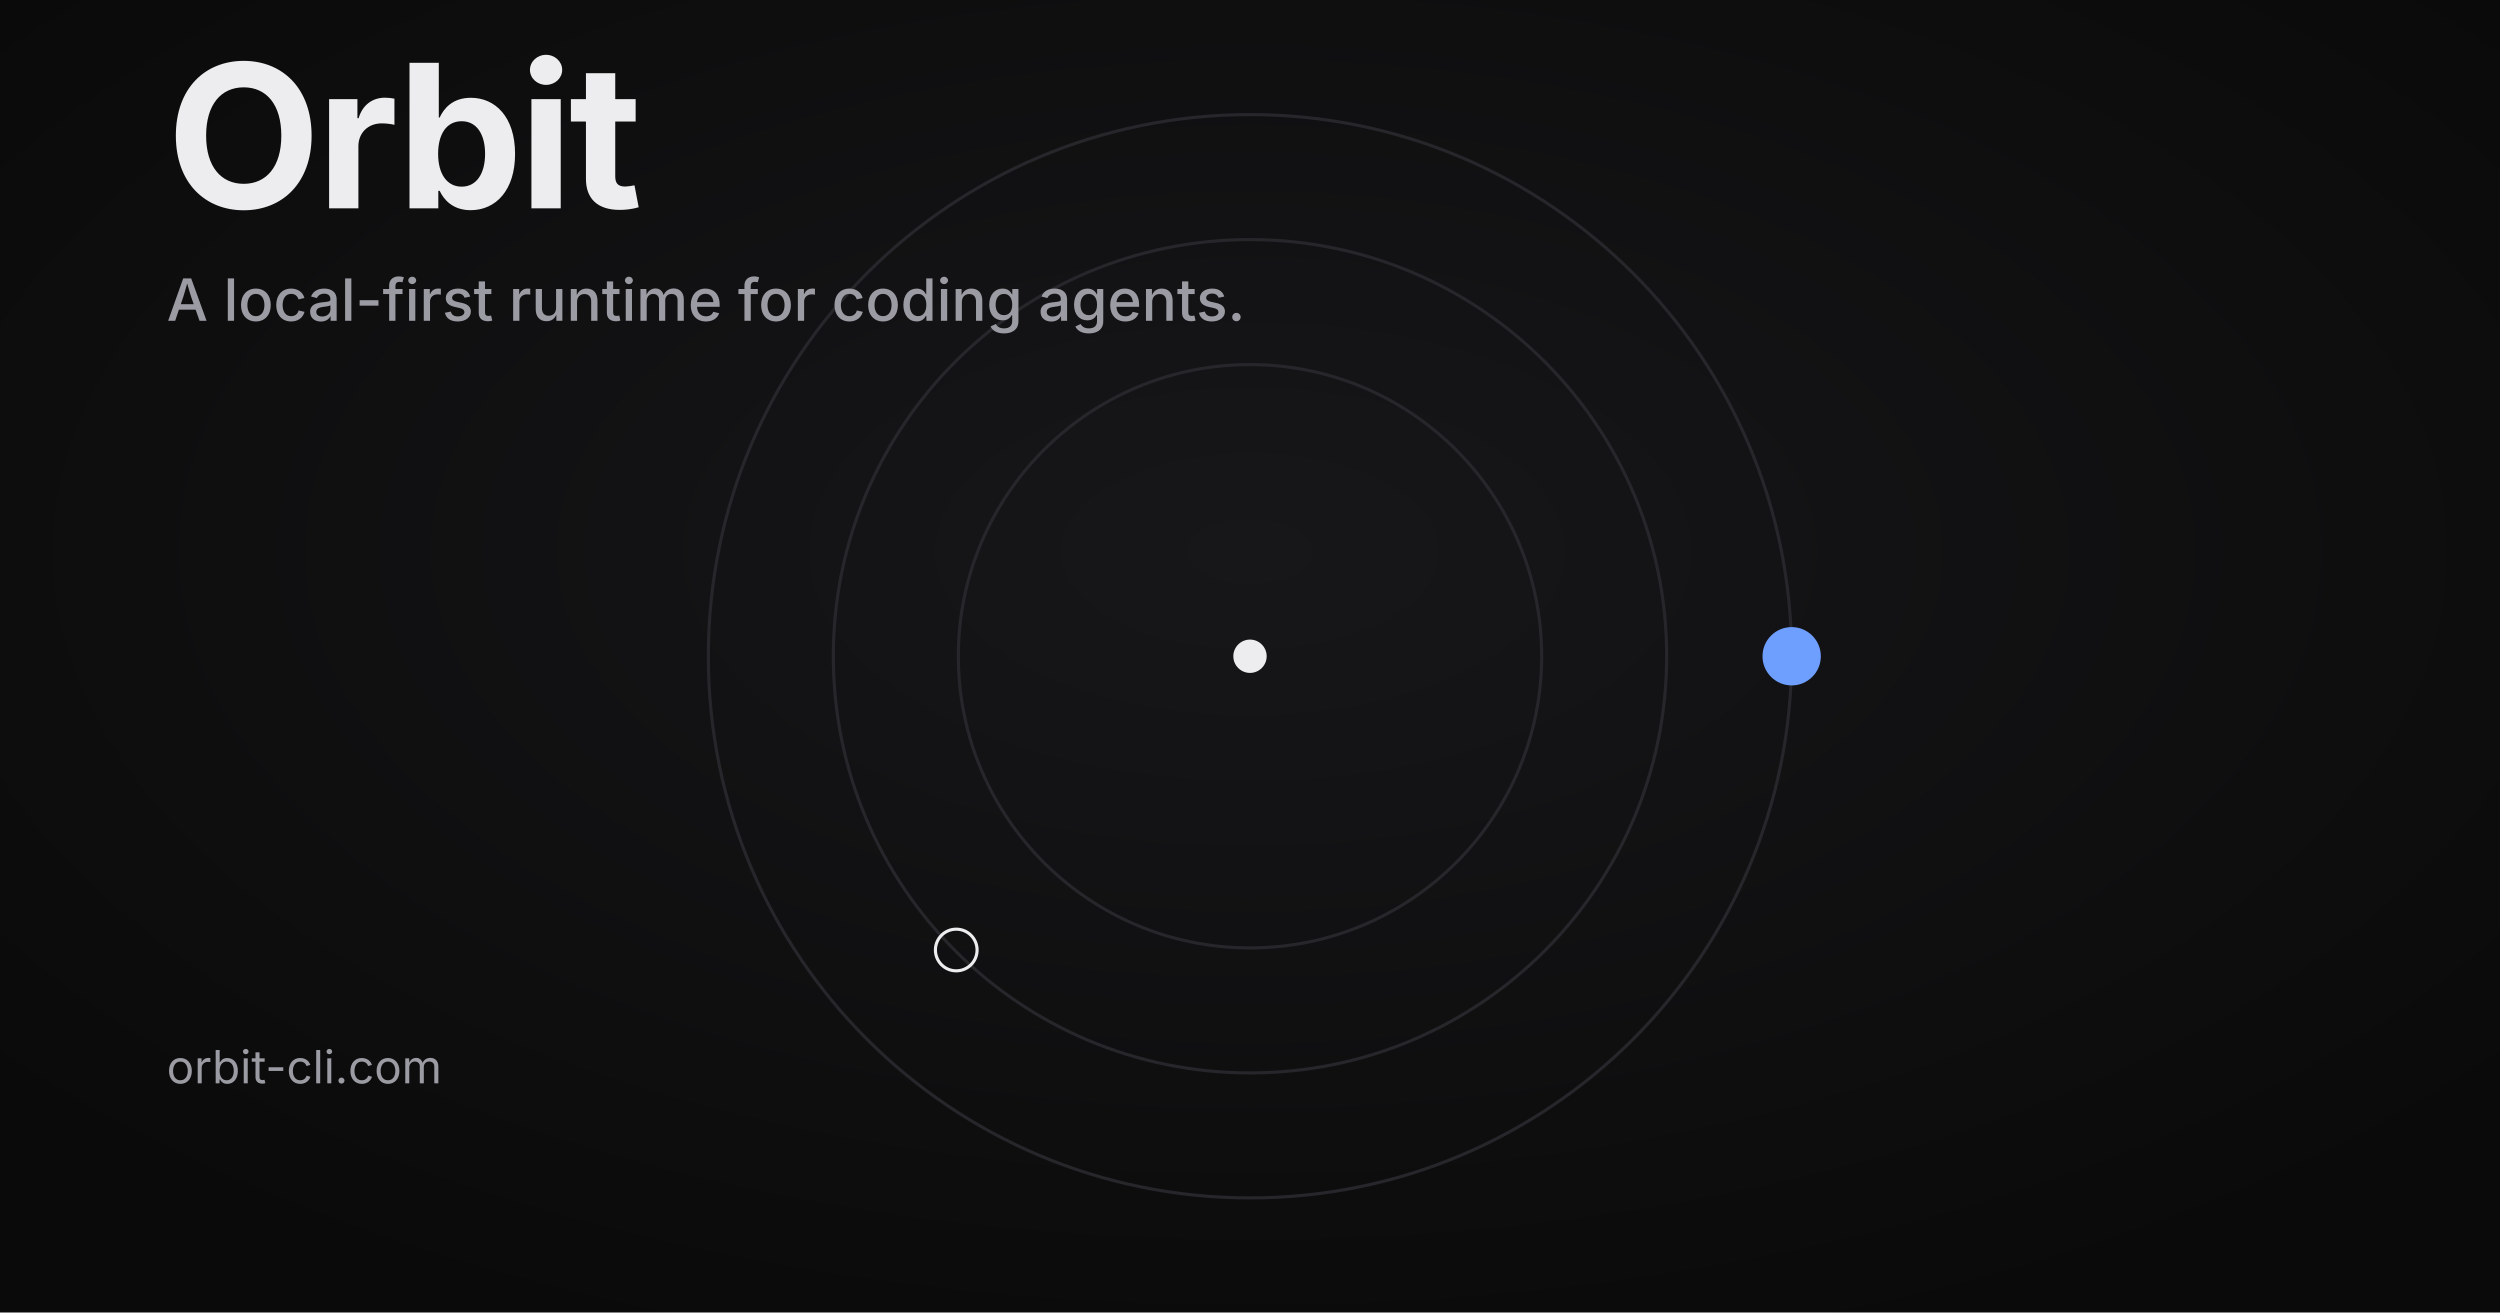
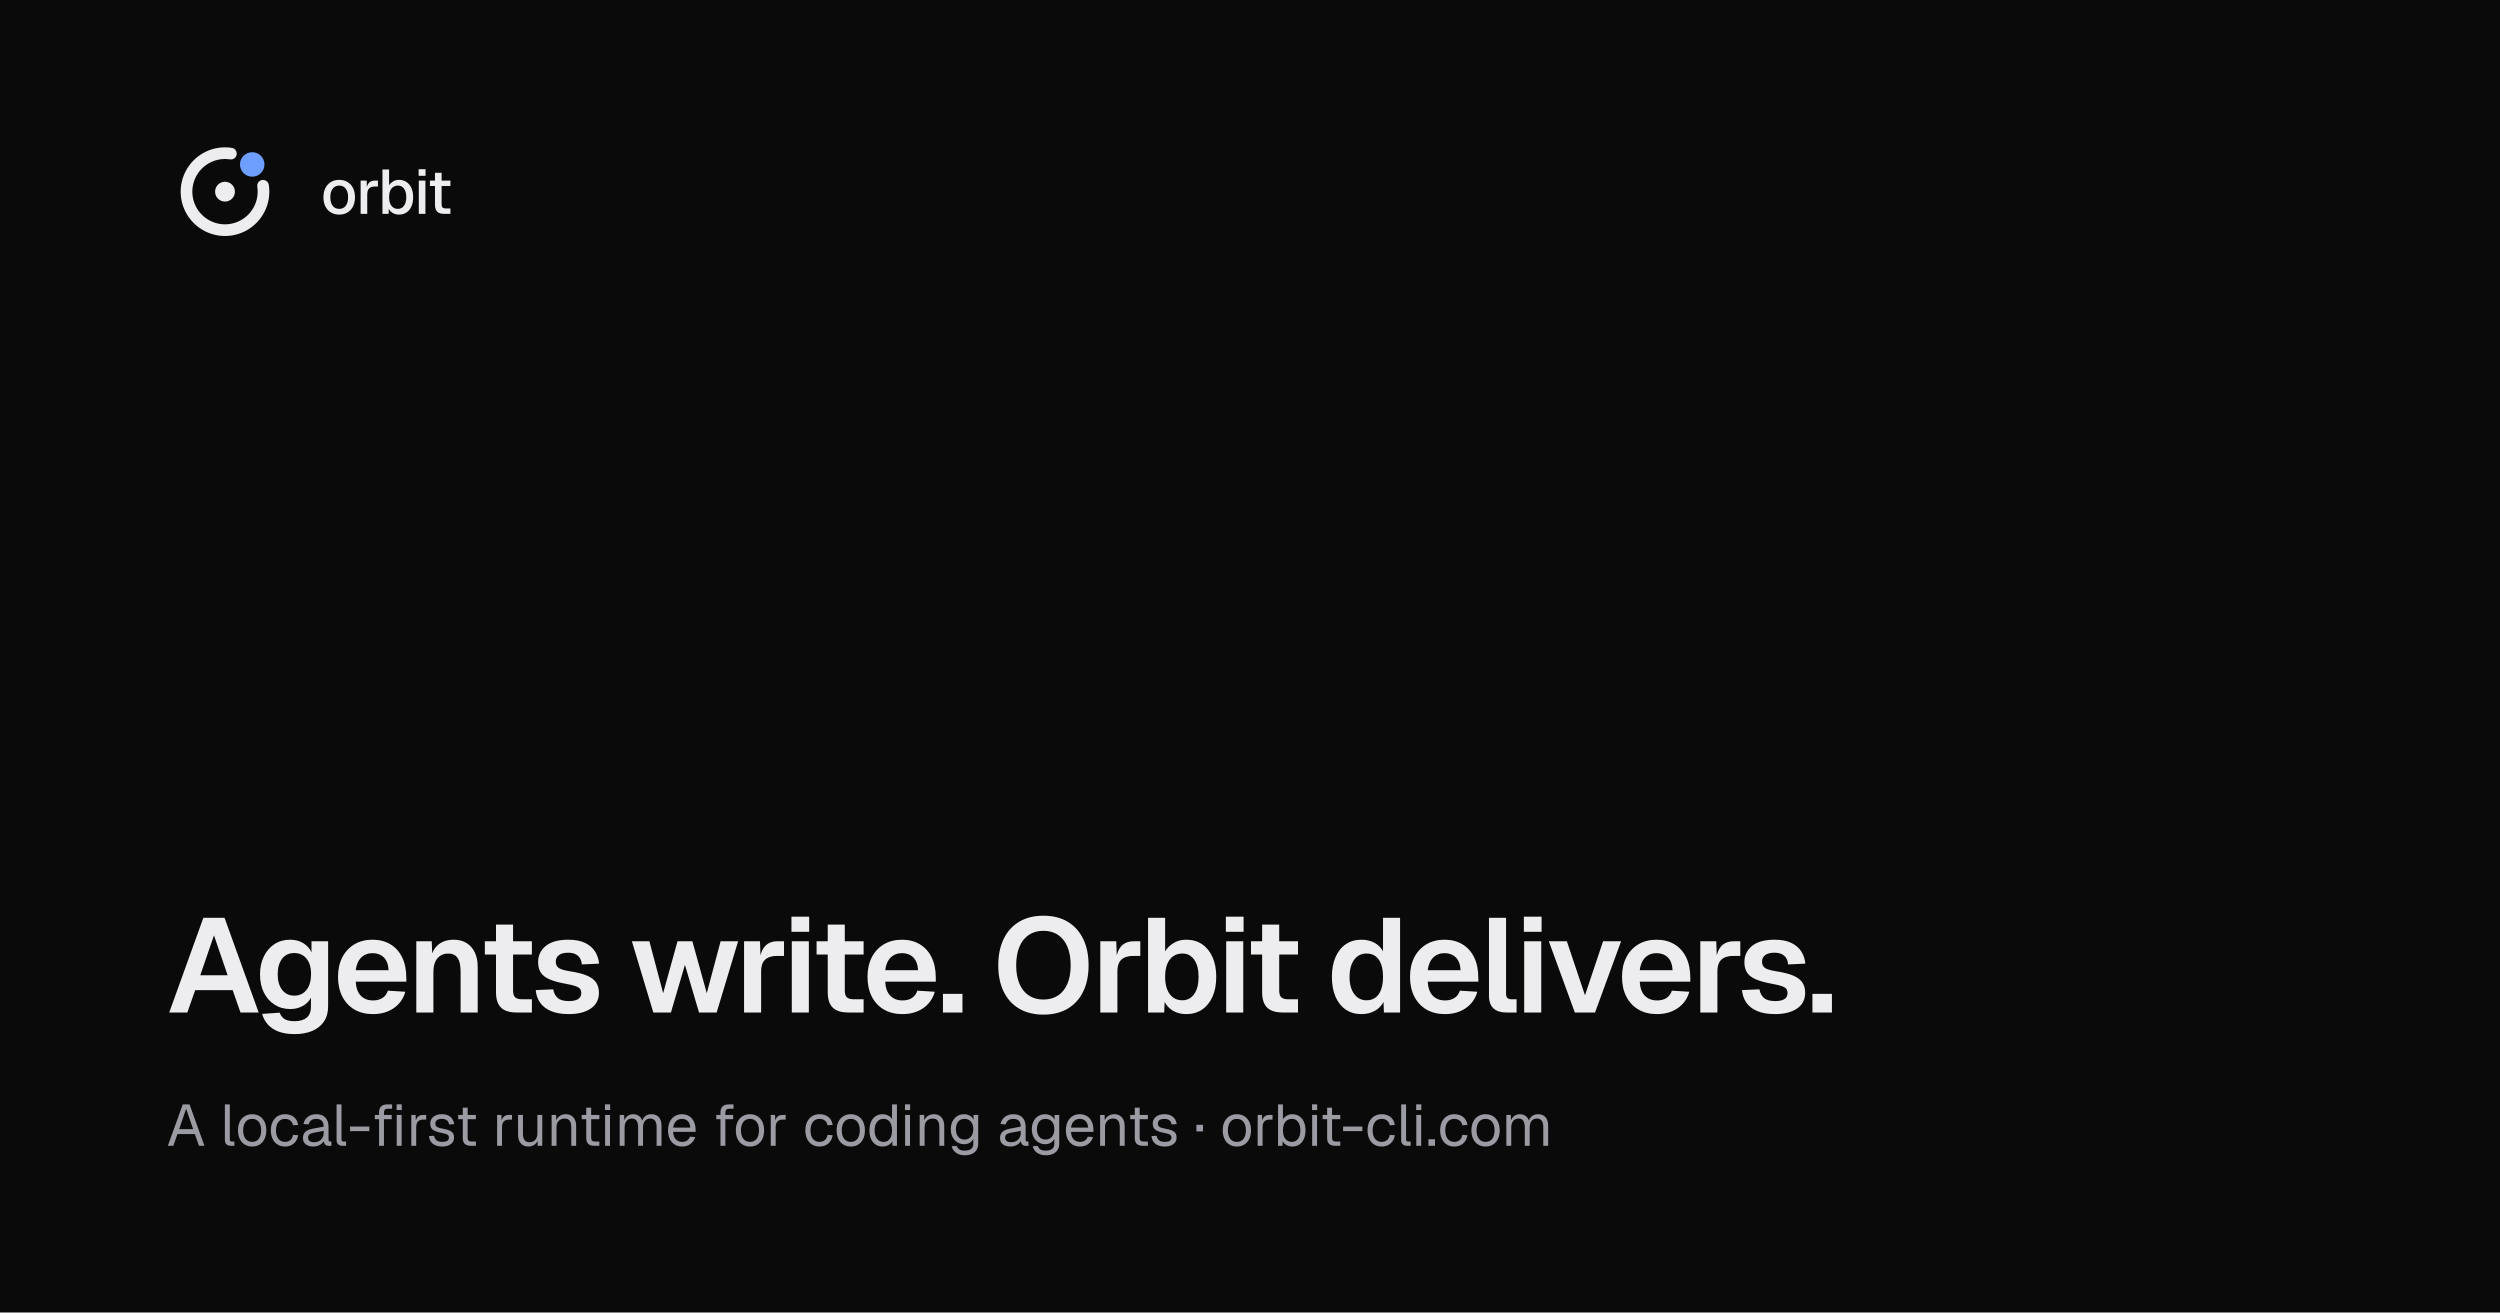
- <svg xmlns="http://www.w3.org/2000/svg" viewBox="0 0 1200 630" role="img" aria-label="Orbit">
-   <defs>
-     <radialGradient id="bg" cx="50%" cy="42%" r="65%">
-       <stop offset="0%" stop-color="#17171A" />
-       <stop offset="100%" stop-color="#0A0A0A" />
-     </radialGradient>
-   </defs>
-   <rect width="1200" height="630" fill="url(#bg)" />
-   <g transform="translate(600 315)" fill="none" stroke="#26262B" stroke-width="1.5">
-     <circle r="260" />
-     <circle r="200" />
-     <circle r="140" />
+ <svg xmlns="http://www.w3.org/2000/svg" width="1200" height="630" viewBox="0 0 1200 630" role="img" aria-label="Orbit: Agents write. Orbit delivers.">
+   <rect width="1200" height="630" fill="#0A0A0A" />
+   <g transform="translate(80 64) scale(0.56)">
+     <path d="M 82.61 44.95 A 33 33 0 1 1 55.05 17.39" fill="none" stroke="#EDEDF0" stroke-width="10" stroke-linecap="round" />
+     <circle cx="50" cy="50" r="8.5" fill="#EDEDF0" />
+     <circle cx="73.33" cy="26.67" r="10.5" fill="#6E9FFF" />
  </g>
-   <g transform="translate(600 315)">
-     <circle r="8" fill="#EDEDEF" />
-     <circle cx="260" cy="0" r="14" fill="#6E9FFF" />
-     <circle cx="-141" cy="141" r="10" fill="none" stroke="#EDEDEF" stroke-width="1.5" />
-   </g>
-   <g transform="translate(80 100)" fill="#EDEDEF" font-family="Inter, system-ui, sans-serif">
-     <text font-size="96" font-weight="700" letter-spacing="-2">Orbit</text>
-     <text y="54" font-size="28" font-weight="500" fill="#9B9BA3">A local-first runtime for coding agents.</text>
-   </g>
-   <g transform="translate(80 520)" fill="#9B9BA3" font-family="Inter, system-ui, sans-serif" font-size="22">
-     <text>orbit-cli.com</text>
-   </g>
+   <path fill="#EDEDF0" d="M162.83 103.01Q160.55 103.01 158.84 101.98Q157.13 100.96 156.19 99.08Q155.25 97.2 155.25 94.67Q155.25 92.12 156.19 90.25Q157.13 88.39 158.84 87.36Q160.55 86.33 162.83 86.33Q165.11 86.33 166.81 87.36Q168.51 88.39 169.45 90.25Q170.39 92.12 170.39 94.67Q170.39 97.2 169.45 99.08Q168.51 100.96 166.81 101.98Q165.11 103.01 162.83 103.01ZM162.83 100.26Q164.85 100.26 165.97 98.77Q167.09 97.29 167.09 94.67Q167.09 92.05 165.97 90.57Q164.85 89.08 162.83 89.08Q160.81 89.08 159.68 90.57Q158.55 92.05 158.55 94.67Q158.55 97.29 159.68 98.77Q160.81 100.26 162.83 100.26ZM173.1 102.65V86.69H176L176.13 90.93L175.86 90.84Q176.19 88.67 177.19 87.68Q178.19 86.69 179.89 86.69H181.42V89.53H179.91Q178.69 89.53 177.89 89.93Q177.09 90.33 176.68 91.14Q176.28 91.95 176.28 93.24V102.65ZM191.52 103.01Q189.86 103.01 188.59 102.28Q187.31 101.55 186.62 100.26L186.53 102.65H183.58V81.35H186.76V88.93Q187.37 87.9 188.62 87.11Q189.87 86.33 191.52 86.33Q193.6 86.33 195.12 87.36Q196.64 88.38 197.48 90.25Q198.31 92.12 198.31 94.67Q198.31 97.22 197.48 99.09Q196.64 100.96 195.12 101.98Q193.6 103.01 191.52 103.01ZM191 100.26Q192.84 100.26 193.92 98.76Q195.01 97.27 195.01 94.67Q195.01 92.05 193.93 90.57Q192.85 89.08 191.05 89.08Q189.7 89.08 188.74 89.75Q187.77 90.41 187.26 91.66Q186.76 92.91 186.76 94.67Q186.76 96.38 187.26 97.64Q187.77 98.9 188.72 99.58Q189.68 100.26 191 100.26ZM201.02 102.65V86.69H204.2V102.65ZM200.95 84.37V81.21H204.26V84.37ZM213.22 102.65Q210.95 102.65 209.87 101.6Q208.79 100.56 208.79 98.32V82.95H211.97V98.1Q211.97 99.21 212.45 99.63Q212.94 100.05 213.93 100.05H216.2V102.65ZM206.37 89.29V86.69H216.2V89.29Z" />
+   <path fill="#EDEDF0" d="M81.23 486 97.61 440.56H107.78L124.16 486H115.43L111.68 475.25H93.68L89.93 486ZM96.13 468.13H109.26L102.71 448.97ZM141.36 496.37Q136.87 496.37 133.68 495.15Q130.5 493.94 128.54 491.73Q126.58 489.53 125.82 486.67L134.27 486.08Q134.89 487.98 136.48 489.08Q138.07 490.17 141.36 490.17Q145.18 490.17 147.22 488.47Q149.26 486.77 149.26 483.16V478.86Q148.04 481.34 145.36 482.84Q142.67 484.34 139.34 484.34Q135.1 484.34 131.81 482.25Q128.51 480.16 126.66 476.43Q124.81 472.69 124.81 467.73Q124.81 462.82 126.64 459.08Q128.47 455.33 131.73 453.19Q134.99 451.06 139.19 451.06Q142.9 451.06 145.58 452.72Q148.26 454.38 149.52 457.15V451.82H157.5V482.98Q157.5 487.36 155.49 490.35Q153.48 493.33 149.86 494.85Q146.24 496.37 141.36 496.37ZM141.26 477.91Q144.92 477.91 147.1 475.19Q149.27 472.47 149.31 467.68Q149.35 464.5 148.37 462.21Q147.39 459.93 145.57 458.69Q143.74 457.46 141.26 457.46Q137.47 457.46 135.38 460.23Q133.29 463 133.29 467.68Q133.29 472.39 135.44 475.15Q137.6 477.91 141.26 477.91ZM178.98 486.77Q173.88 486.77 170.12 484.57Q166.36 482.36 164.31 478.34Q162.25 474.31 162.25 468.91Q162.25 463.51 164.31 459.52Q166.36 455.52 170.08 453.29Q173.8 451.06 178.83 451.06Q183.71 451.06 187.37 453.24Q191.03 455.42 193.03 459.52Q195.03 463.61 195.03 469.36V471.19H170.75Q171 475.71 173.2 477.96Q175.41 480.21 179.08 480.21Q181.82 480.21 183.64 478.99Q185.45 477.77 186.18 475.52L194.55 476.04Q193.18 481 189.04 483.88Q184.9 486.77 178.98 486.77ZM170.75 465.69H186.53Q186.28 461.53 184.19 459.52Q182.09 457.51 178.83 457.51Q175.54 457.51 173.4 459.61Q171.25 461.72 170.75 465.69ZM199.83 486V451.82H207.24L207.56 461.41L206.57 461.01Q207.1 457.44 208.69 455.26Q210.28 453.08 212.6 452.07Q214.92 451.06 217.68 451.06Q221.45 451.06 224.03 452.71Q226.61 454.36 227.95 457.27Q229.29 460.18 229.29 464.02V486H221.09V466.66Q221.09 463.78 220.54 461.79Q219.98 459.8 218.68 458.76Q217.37 457.71 215.17 457.71Q211.88 457.71 209.95 460.01Q208.03 462.31 208.03 466.66V486ZM247.97 486Q242.88 486 240.48 483.64Q238.08 481.29 238.08 476.22V443.81H246.27V475.43Q246.27 477.83 247.31 478.74Q248.35 479.65 250.48 479.65H255.3V486ZM232.73 458.17V451.82H255.3V458.17ZM273.05 486.77Q267.81 486.77 264.39 485.28Q260.97 483.8 259.19 481.19Q257.42 478.59 257.16 475.24L265.54 474.88Q266 477.54 267.71 479.03Q269.41 480.52 273.08 480.52Q275.94 480.52 277.47 479.58Q279 478.64 279 476.66Q279 475.49 278.46 474.72Q277.91 473.96 276.34 473.37Q274.76 472.79 271.72 472.25Q266.55 471.33 263.62 470.01Q260.68 468.69 259.49 466.71Q258.3 464.73 258.3 461.83Q258.3 457.03 261.98 454.04Q265.66 451.06 272.78 451.06Q277.72 451.06 280.88 452.61Q284.03 454.17 285.66 456.78Q287.28 459.39 287.55 462.55L279.26 462.93Q279.18 461.33 278.46 460.05Q277.75 458.77 276.34 458.04Q274.93 457.3 272.65 457.3Q269.75 457.3 268.26 458.47Q266.78 459.63 266.78 461.53Q266.78 462.91 267.37 463.8Q267.97 464.69 269.45 465.24Q270.92 465.8 273.46 466.21Q278.73 466.99 281.8 468.32Q284.88 469.65 286.18 471.67Q287.48 473.69 287.48 476.55Q287.48 481.46 283.55 484.11Q279.63 486.77 273.05 486.77ZM313.6 486 303.31 451.82H311.71L318.31 476.73L325.2 451.82H332.34L339.25 476.73L345.89 451.82H354.29L344 486H335.53L328.77 463.1L322.04 486ZM357.15 486V451.82H364.8L365.11 461.32L364.44 461.16Q365.21 456.24 367.34 454.03Q369.47 451.82 373.16 451.82H376.33V458.84H373.15Q370.51 458.84 368.79 459.61Q367.07 460.39 366.2 462.02Q365.34 463.65 365.34 466.31V486ZM380.06 486V451.82H388.25V486ZM379.9 447.25V440.01H388.4V447.25ZM407.21 486Q402.11 486 399.71 483.64Q397.31 481.29 397.31 476.22V443.81H405.5V475.43Q405.5 477.83 406.54 478.74Q407.58 479.65 409.72 479.65H414.53V486ZM391.96 458.17V451.82H414.53V458.17ZM433.13 486.77Q428.02 486.77 424.26 484.57Q420.51 482.36 418.45 478.34Q416.4 474.31 416.4 468.91Q416.4 463.51 418.45 459.52Q420.51 455.52 424.22 453.29Q427.94 451.06 432.97 451.06Q437.85 451.06 441.51 453.24Q445.17 455.42 447.17 459.52Q449.18 463.61 449.18 469.36V471.19H424.9Q425.14 475.71 427.35 477.96Q429.56 480.21 433.23 480.21Q435.97 480.21 437.78 478.99Q439.59 477.77 440.32 475.52L448.69 476.04Q447.32 481 443.18 483.88Q439.04 486.77 433.13 486.77ZM424.9 465.69H440.68Q440.42 461.53 438.33 459.52Q436.24 457.51 432.97 457.51Q429.68 457.51 427.54 459.61Q425.4 461.72 424.9 465.69ZM452.62 486V477.05H461.98V486ZM500.83 487.02Q494.08 487.02 489.22 484.16Q484.36 481.3 481.77 475.99Q479.17 470.68 479.17 463.34Q479.17 456.01 481.77 450.67Q484.36 445.32 489.22 442.43Q494.07 439.54 500.83 439.54Q507.64 439.54 512.48 442.43Q517.32 445.32 519.92 450.67Q522.52 456.01 522.52 463.34Q522.52 470.68 519.92 475.99Q517.32 481.3 512.48 484.16Q507.64 487.02 500.83 487.02ZM500.82 479.78Q504.95 479.78 507.87 477.83Q510.8 475.88 512.36 472.21Q513.92 468.54 513.92 463.34Q513.92 458.15 512.36 454.44Q510.8 450.74 507.87 448.76Q504.94 446.78 500.81 446.78Q496.74 446.78 493.82 448.76Q490.89 450.74 489.33 454.44Q487.77 458.15 487.77 463.34Q487.77 468.54 489.33 472.21Q490.89 475.88 493.82 477.83Q496.75 479.78 500.82 479.78ZM528.15 486V451.82H535.81L536.12 461.32L535.45 461.16Q536.22 456.24 538.35 454.03Q540.48 451.82 544.17 451.82H547.34V458.84H544.15Q541.52 458.84 539.8 459.61Q538.07 460.39 537.21 462.02Q536.35 463.65 536.35 466.31V486ZM569.41 486.77Q565.84 486.77 563.16 485.23Q560.49 483.68 559.01 480.93L558.82 486H551.07V440.56H559.26V456.66Q560.61 454.35 563.25 452.7Q565.89 451.06 569.41 451.06Q573.81 451.06 577.04 453.26Q580.26 455.46 582.03 459.47Q583.8 463.47 583.8 468.91Q583.8 474.35 582.03 478.36Q580.26 482.36 577.04 484.57Q573.81 486.77 569.41 486.77ZM567.53 480.14Q571.07 480.14 573.2 477.16Q575.32 474.17 575.32 468.91Q575.32 463.61 573.22 460.65Q571.12 457.69 567.6 457.69Q564.98 457.69 563.1 459.01Q561.22 460.34 560.24 462.84Q559.26 465.35 559.26 468.91Q559.26 472.37 560.24 474.9Q561.22 477.42 563.08 478.78Q564.94 480.14 567.53 480.14ZM588.57 486V451.82H596.76V486ZM588.42 447.25V440.01H596.92V447.25ZM615.72 486Q610.62 486 608.22 483.64Q605.82 481.29 605.82 476.22V443.81H614.02V475.43Q614.02 477.83 615.05 478.74Q616.09 479.65 618.23 479.65H623.04V486ZM600.47 458.17V451.82H623.04V458.17ZM653.47 486.77Q649.1 486.77 645.92 484.58Q642.74 482.39 641.02 478.38Q639.31 474.38 639.31 468.91Q639.31 463.45 641.04 459.44Q642.76 455.43 645.96 453.24Q649.15 451.06 653.47 451.06Q657.04 451.06 659.75 452.53Q662.46 454.01 663.85 456.66V440.56H672.04V486H664.28L664.09 480.93Q662.68 483.68 659.87 485.23Q657.05 486.77 653.47 486.77ZM655.94 480.14Q658.48 480.14 660.24 478.83Q662 477.53 662.92 475.01Q663.85 472.5 663.85 468.91Q663.85 465.25 662.92 462.76Q662 460.26 660.24 458.97Q658.48 457.69 655.94 457.69Q652.2 457.69 649.99 460.69Q647.78 463.69 647.78 468.91Q647.78 474.04 650 477.09Q652.22 480.14 655.94 480.14ZM693.54 486.77Q688.44 486.77 684.68 484.57Q680.92 482.36 678.87 478.34Q676.81 474.31 676.81 468.91Q676.81 463.51 678.87 459.52Q680.92 455.52 684.64 453.29Q688.36 451.06 693.39 451.06Q698.27 451.06 701.93 453.24Q705.59 455.42 707.59 459.52Q709.59 463.61 709.59 469.36V471.19H685.31Q685.56 475.71 687.76 477.96Q689.97 480.21 693.64 480.21Q696.38 480.21 698.2 478.99Q700.01 477.77 700.74 475.52L709.11 476.04Q707.74 481 703.6 483.88Q699.46 486.77 693.54 486.77ZM685.31 465.69H701.09Q700.84 461.53 698.75 459.52Q696.65 457.51 693.39 457.51Q690.1 457.51 687.96 459.61Q685.81 461.72 685.31 465.69ZM722.91 486Q719.14 486 716.93 484.08Q714.71 482.16 714.71 477.91V440.56H722.91V477.08Q722.91 478.41 723.56 479.03Q724.22 479.65 725.45 479.65H727.96V486ZM731.61 486V451.82H739.8V486ZM731.46 447.25V440.01H739.96V447.25ZM755.92 486 743.44 451.82H752.09L760.79 477.73L769.47 451.82H778.12L765.62 486ZM795.3 486.77Q790.2 486.77 786.44 484.57Q782.68 482.36 780.63 478.34Q778.57 474.31 778.57 468.91Q778.57 463.51 780.63 459.52Q782.68 455.52 786.4 453.29Q790.12 451.06 795.15 451.06Q800.03 451.06 803.69 453.24Q807.35 455.42 809.35 459.52Q811.35 463.61 811.35 469.36V471.19H787.07Q787.32 475.71 789.52 477.96Q791.73 480.21 795.4 480.21Q798.14 480.21 799.96 478.99Q801.77 477.77 802.5 475.52L810.87 476.04Q809.5 481 805.36 483.88Q801.22 486.77 795.3 486.77ZM787.07 465.69H802.85Q802.6 461.53 800.51 459.52Q798.41 457.51 795.15 457.51Q791.86 457.51 789.72 459.61Q787.57 461.72 787.07 465.69ZM816.15 486V451.82H823.81L824.12 461.32L823.45 461.16Q824.22 456.24 826.35 454.03Q828.48 451.82 832.17 451.82H835.34V458.84H832.15Q829.52 458.84 827.8 459.61Q826.07 460.39 825.21 462.02Q824.35 463.65 824.35 466.31V486ZM852.06 486.77Q846.82 486.77 843.4 485.28Q839.97 483.8 838.2 481.19Q836.43 478.59 836.17 475.24L844.54 474.88Q845 477.54 846.71 479.03Q848.42 480.52 852.08 480.52Q854.95 480.52 856.48 479.58Q858.01 478.64 858.01 476.66Q858.01 475.49 857.47 474.72Q856.92 473.96 855.35 473.37Q853.77 472.79 850.73 472.25Q845.56 471.33 842.62 470.01Q839.69 468.69 838.5 466.71Q837.31 464.73 837.31 461.83Q837.31 457.03 840.99 454.04Q844.67 451.06 851.79 451.06Q856.73 451.06 859.88 452.61Q863.04 454.17 864.67 456.78Q866.29 459.39 866.56 462.55L858.27 462.93Q858.19 461.33 857.47 460.05Q856.76 458.77 855.35 458.04Q853.94 457.3 851.66 457.3Q848.76 457.3 847.27 458.47Q845.79 459.63 845.79 461.53Q845.79 462.91 846.38 463.8Q846.98 464.69 848.45 465.24Q849.93 465.8 852.47 466.21Q857.74 466.99 860.81 468.32Q863.88 469.65 865.18 471.67Q866.48 473.69 866.48 476.55Q866.48 481.46 862.56 484.11Q858.64 486.77 852.06 486.77ZM869.96 486V477.05H879.32V486Z" />
+   <path fill="#9B9BA3" d="M80.56 550 87.73 530.12H90.98L98.14 550H95.51L93.52 544.34H85.18L83.19 550ZM85.99 541.99H92.71L89.35 532.22ZM110.86 550Q109.57 550 108.76 549.33Q107.94 548.66 107.94 547.2V530.12H110.3V547Q110.3 547.45 110.53 547.69Q110.77 547.93 111.22 547.93H112.51V550ZM121.05 550.34Q119 550.34 117.46 549.38Q115.92 548.43 115.08 546.68Q114.24 544.93 114.24 542.58Q114.24 540.2 115.08 538.46Q115.92 536.73 117.46 535.78Q119 534.82 121.05 534.82Q123.09 534.82 124.62 535.78Q126.14 536.73 126.98 538.46Q127.82 540.2 127.82 542.58Q127.82 544.93 126.98 546.68Q126.14 548.43 124.62 549.38Q123.09 550.34 121.05 550.34ZM121.05 548.1Q123.09 548.1 124.23 546.63Q125.36 545.16 125.36 542.58Q125.36 540 124.23 538.53Q123.09 537.06 121.05 537.06Q119 537.06 117.86 538.53Q116.71 540 116.71 542.58Q116.71 545.16 117.86 546.63Q119 548.1 121.05 548.1ZM136.81 550.34Q134.74 550.34 133.21 549.38Q131.69 548.43 130.85 546.68Q130.01 544.93 130.01 542.58Q130.01 540.23 130.85 538.49Q131.69 536.76 133.21 535.79Q134.74 534.82 136.81 534.82Q138.52 534.82 139.85 535.43Q141.18 536.03 142.02 537.18Q142.86 538.32 143.11 539.98L140.65 540.14Q140.4 538.66 139.36 537.86Q138.32 537.06 136.81 537.06Q134.77 537.06 133.62 538.53Q132.47 540 132.47 542.58Q132.47 545.16 133.62 546.63Q134.77 548.1 136.81 548.1Q138.32 548.1 139.36 547.26Q140.4 546.42 140.65 544.74L143.11 544.9Q142.86 546.56 142.02 547.77Q141.18 548.99 139.85 549.66Q138.52 550.34 136.81 550.34ZM150.42 550.34Q148.12 550.34 146.77 549.27Q145.41 548.21 145.41 546.3Q145.41 544.4 146.53 543.31Q147.65 542.22 150.08 541.77L155.35 540.79Q155.35 538.91 154.47 537.99Q153.58 537.06 151.82 537.06Q150.28 537.06 149.38 537.75Q148.49 538.44 148.15 539.72L145.66 539.53Q146.08 537.43 147.69 536.13Q149.3 534.82 151.82 534.82Q154.68 534.82 156.19 536.43Q157.7 538.04 157.7 540.87V547Q157.7 547.51 157.88 547.72Q158.06 547.93 158.48 547.93H159.07V550Q158.96 550.03 158.71 550.04Q158.46 550.06 158.18 550.06Q157.17 550.06 156.54 549.73Q155.91 549.41 155.63 548.73Q155.35 548.04 155.35 546.92L155.63 546.98Q155.43 547.93 154.68 548.7Q153.92 549.47 152.8 549.9Q151.68 550.34 150.42 550.34ZM150.64 548.26Q152.13 548.26 153.18 547.69Q154.23 547.12 154.79 546.12Q155.35 545.13 155.35 543.9V542.83L150.53 543.73Q149.02 544.01 148.45 544.58Q147.87 545.16 147.87 546.08Q147.87 547.12 148.61 547.69Q149.36 548.26 150.64 548.26ZM164.48 550Q163.19 550 162.38 549.33Q161.56 548.66 161.56 547.2V530.12H163.92V547Q163.92 547.45 164.15 547.69Q164.39 547.93 164.84 547.93H166.13V550ZM168.03 542.94V540.73H177.3V542.94ZM181.95 550V533.82Q181.95 532.16 182.9 531.14Q183.85 530.12 185.87 530.12H188.22V532.19H186.04Q185.17 532.19 184.73 532.67Q184.3 533.14 184.3 533.98V550ZM179.93 537.23V535.16H188.02V537.23ZM190.43 550V535.16H192.78V550ZM190.38 532.84V530.09H192.84V532.84ZM197.43 550V535.16H199.5L199.62 538.91L199.39 538.83Q199.67 536.92 200.61 536.04Q201.55 535.16 203.12 535.16H204.57V537.4H203.14Q202.02 537.4 201.28 537.81Q200.54 538.21 200.16 539.01Q199.78 539.81 199.78 541.04V550ZM212.33 550.34Q210.28 550.34 208.9 549.69Q207.51 549.05 206.77 547.91Q206.03 546.78 205.92 545.32L208.38 545.16Q208.6 546.5 209.49 547.3Q210.37 548.1 212.33 548.1Q213.84 548.1 214.67 547.61Q215.49 547.12 215.49 546.02Q215.49 545.44 215.23 545.04Q214.96 544.65 214.18 544.36Q213.39 544.06 211.88 543.78Q209.81 543.39 208.63 542.8Q207.46 542.22 206.98 541.38Q206.5 540.54 206.5 539.36Q206.5 537.37 207.97 536.1Q209.44 534.82 212.13 534.82Q214.09 534.82 215.34 535.51Q216.58 536.2 217.23 537.29Q217.87 538.38 218.01 539.58L215.55 539.75Q215.49 539.05 215.13 538.44Q214.76 537.82 214.04 537.44Q213.31 537.06 212.08 537.06Q210.48 537.06 209.72 537.68Q208.97 538.3 208.97 539.25Q208.97 539.98 209.26 540.44Q209.56 540.9 210.3 541.19Q211.04 541.49 212.33 541.71Q214.51 542.08 215.74 542.64Q216.98 543.2 217.47 544.02Q217.96 544.85 217.96 546.02Q217.96 548.07 216.37 549.2Q214.79 550.34 212.33 550.34ZM226.08 550Q224.06 550 223.09 549.08Q222.13 548.15 222.13 546.19V531.69H224.48V546.14Q224.48 547.14 224.93 547.54Q225.38 547.93 226.3 547.93H228.43V550ZM219.94 537.23V535.16H228.43V537.23ZM238.62 550V535.16H240.69L240.8 538.91L240.58 538.83Q240.86 536.92 241.8 536.04Q242.74 535.16 244.3 535.16H245.76V537.4H244.33Q243.21 537.4 242.47 537.81Q241.73 538.21 241.35 539.01Q240.97 539.81 240.97 541.04V550ZM253.54 550.34Q251.33 550.34 250 548.84Q248.67 547.34 248.67 544.71V535.16H251.02V544.06Q251.02 546.22 251.79 547.24Q252.56 548.26 254.16 548.26Q255.92 548.26 256.93 547.13Q257.94 546 257.94 544.01V535.16H260.29V550H258.05V546.33L258.42 546.53Q257.97 548.35 256.71 549.34Q255.45 550.34 253.54 550.34ZM264.77 550V535.16H266.93L267.01 538.94L266.73 538.69Q267.01 537.37 267.71 536.52Q268.41 535.66 269.41 535.24Q270.4 534.82 271.55 534.82Q273.26 534.82 274.36 535.58Q275.47 536.34 276.01 537.61Q276.56 538.88 276.56 540.45V550H274.21V541.12Q274.21 539.75 273.89 538.81Q273.56 537.88 272.86 537.39Q272.16 536.9 271.04 536.9Q269.34 536.9 268.23 537.97Q267.12 539.05 267.12 541.12V550ZM285.35 550Q283.34 550 282.37 549.08Q281.4 548.15 281.4 546.19V531.69H283.76V546.14Q283.76 547.14 284.2 547.54Q284.65 547.93 285.58 547.93H287.7V550ZM279.22 537.23V535.16H287.7V537.23ZM290.45 550V535.16H292.8V550ZM290.39 532.84V530.09H292.86V532.84ZM297.45 550V535.16H299.6L299.69 538.91L299.35 538.8Q299.6 537.57 300.23 536.69Q300.86 535.8 301.79 535.31Q302.71 534.82 303.83 534.82Q305.76 534.82 306.98 535.89Q308.2 536.95 308.51 538.86L308.06 538.83Q308.28 537.54 308.89 536.66Q309.49 535.78 310.44 535.3Q311.39 534.82 312.62 534.82Q314.22 534.82 315.31 535.48Q316.4 536.14 316.96 537.4Q317.52 538.66 317.52 540.45V550H315.17V540.96Q315.17 538.94 314.39 537.92Q313.6 536.9 312.06 536.9Q311.03 536.9 310.26 537.4Q309.49 537.9 309.07 538.84Q308.65 539.78 308.65 541.12V550H306.3V541.12Q306.3 539.14 305.6 538.02Q304.9 536.9 303.24 536.9Q302.21 536.9 301.44 537.4Q300.67 537.9 300.23 538.86Q299.8 539.81 299.8 541.12V550ZM327.46 550.34Q325.36 550.34 323.84 549.38Q322.31 548.43 321.49 546.68Q320.66 544.93 320.66 542.58Q320.66 540.23 321.49 538.49Q322.31 536.76 323.81 535.79Q325.31 534.82 327.35 534.82Q329.28 534.82 330.77 535.73Q332.25 536.64 333.08 538.38Q333.9 540.12 333.9 542.61V543.31H323.12Q323.26 545.69 324.4 546.89Q325.53 548.1 327.46 548.1Q328.92 548.1 329.86 547.41Q330.8 546.72 331.16 545.6L333.68 545.8Q333.09 547.79 331.45 549.06Q329.82 550.34 327.46 550.34ZM323.12 541.24H331.33Q331.16 539.08 330.08 538.07Q329 537.06 327.35 537.06Q325.64 537.06 324.54 538.11Q323.43 539.16 323.12 541.24ZM345.83 550V533.82Q345.83 532.16 346.78 531.14Q347.74 530.12 349.75 530.12H352.1V532.19H349.92Q349.05 532.19 348.62 532.67Q348.18 533.14 348.18 533.98V550ZM343.82 537.23V535.16H351.91V537.23ZM360 550.34Q357.96 550.34 356.42 549.38Q354.88 548.43 354.04 546.68Q353.2 544.93 353.2 542.58Q353.2 540.2 354.04 538.46Q354.88 536.73 356.42 535.78Q357.96 534.82 360 534.82Q362.04 534.82 363.57 535.78Q365.1 536.73 365.94 538.46Q366.78 540.2 366.78 542.58Q366.78 544.93 365.94 546.68Q365.1 548.43 363.57 549.38Q362.04 550.34 360 550.34ZM360 548.1Q362.04 548.1 363.18 546.63Q364.31 545.16 364.31 542.58Q364.31 540 363.18 538.53Q362.04 537.06 360 537.06Q357.96 537.06 356.81 538.53Q355.66 540 355.66 542.58Q355.66 545.16 356.81 546.63Q357.96 548.1 360 548.1ZM369.97 550V535.16H372.04L372.15 538.91L371.93 538.83Q372.21 536.92 373.15 536.04Q374.08 535.16 375.65 535.16H377.11V537.4H375.68Q374.56 537.4 373.82 537.81Q373.08 538.21 372.7 539.01Q372.32 539.81 372.32 541.04V550ZM393.38 550.34Q391.3 550.34 389.78 549.38Q388.25 548.43 387.41 546.68Q386.57 544.93 386.57 542.58Q386.57 540.23 387.41 538.49Q388.25 536.76 389.78 535.79Q391.3 534.82 393.38 534.82Q395.08 534.82 396.41 535.43Q397.74 536.03 398.58 537.18Q399.42 538.32 399.68 539.98L397.21 540.14Q396.96 538.66 395.92 537.86Q394.89 537.06 393.38 537.06Q391.33 537.06 390.18 538.53Q389.04 540 389.04 542.58Q389.04 545.16 390.18 546.63Q391.33 548.1 393.38 548.1Q394.89 548.1 395.92 547.26Q396.96 546.42 397.21 544.74L399.68 544.9Q399.42 546.56 398.58 547.77Q397.74 548.99 396.41 549.66Q395.08 550.34 393.38 550.34ZM408.38 550.34Q406.34 550.34 404.8 549.38Q403.26 548.43 402.42 546.68Q401.58 544.93 401.58 542.58Q401.58 540.2 402.42 538.46Q403.26 536.73 404.8 535.78Q406.34 534.82 408.38 534.82Q410.43 534.82 411.95 535.78Q413.48 536.73 414.32 538.46Q415.16 540.2 415.16 542.58Q415.16 544.93 414.32 546.68Q413.48 548.43 411.95 549.38Q410.43 550.34 408.38 550.34ZM408.38 548.1Q410.43 548.1 411.56 546.63Q412.7 545.16 412.7 542.58Q412.7 540 411.56 538.53Q410.43 537.06 408.38 537.06Q406.34 537.06 405.19 538.53Q404.04 540 404.04 542.58Q404.04 545.16 405.19 546.63Q406.34 548.1 408.38 548.1ZM423.62 550.34Q421.68 550.34 420.27 549.38Q418.86 548.43 418.1 546.7Q417.34 544.96 417.34 542.58Q417.34 540.2 418.1 538.46Q418.86 536.73 420.27 535.78Q421.68 534.82 423.62 534.82Q425.1 534.82 426.33 535.45Q427.56 536.08 428.18 537.23V530.12H430.53V550H428.4L428.32 547.76Q427.7 548.96 426.44 549.65Q425.18 550.34 423.62 550.34ZM424.09 548.1Q425.41 548.1 426.32 547.42Q427.23 546.75 427.7 545.51Q428.18 544.26 428.18 542.58Q428.18 540.84 427.7 539.61Q427.23 538.38 426.32 537.72Q425.41 537.06 424.09 537.06Q422.13 537.06 420.97 538.53Q419.81 540 419.81 542.58Q419.81 545.13 420.97 546.61Q422.13 548.1 424.09 548.1ZM434.45 550V535.16H436.8V550ZM434.4 532.84V530.09H436.86V532.84ZM441.45 550V535.16H443.61L443.69 538.94L443.41 538.69Q443.69 537.37 444.39 536.52Q445.09 535.66 446.09 535.24Q447.08 534.82 448.23 534.82Q449.94 534.82 451.04 535.58Q452.15 536.34 452.69 537.61Q453.24 538.88 453.24 540.45V550H450.89V541.12Q450.89 539.75 450.57 538.81Q450.24 537.88 449.54 537.39Q448.84 536.9 447.72 536.9Q446.02 536.9 444.91 537.97Q443.8 539.05 443.8 541.12V550ZM463.01 554.54Q461.42 554.54 460.13 554Q458.84 553.47 457.97 552.49Q457.1 551.51 456.8 550.22L459.26 550.06Q459.6 551.09 460.45 551.69Q461.3 552.3 463.01 552.3Q465.03 552.3 466.11 551.48Q467.18 550.67 467.18 549.05V546.64Q466.65 547.82 465.48 548.52Q464.3 549.22 462.84 549.22Q460.97 549.22 459.5 548.29Q458.03 547.37 457.2 545.74Q456.38 544.12 456.38 542.02Q456.38 539.89 457.19 538.28Q458 536.67 459.44 535.75Q460.88 534.82 462.73 534.82Q464.3 534.82 465.55 535.55Q466.79 536.28 467.3 537.51V535.16H469.54V548.99Q469.54 550.73 468.75 551.97Q467.97 553.22 466.51 553.88Q465.06 554.54 463.01 554.54ZM462.96 546.98Q464.86 546.98 466.01 545.65Q467.16 544.32 467.18 542.02Q467.21 540.48 466.69 539.37Q466.18 538.27 465.21 537.67Q464.24 537.06 462.96 537.06Q461 537.06 459.92 538.39Q458.84 539.72 458.84 542.02Q458.84 544.32 459.95 545.65Q461.05 546.98 462.96 546.98ZM485.02 550.34Q482.72 550.34 481.37 549.27Q480.01 548.21 480.01 546.3Q480.01 544.4 481.13 543.31Q482.25 542.22 484.68 541.77L489.95 540.79Q489.95 538.91 489.07 537.99Q488.18 537.06 486.42 537.06Q484.88 537.06 483.98 537.75Q483.09 538.44 482.75 539.72L480.26 539.53Q480.68 537.43 482.29 536.13Q483.9 534.82 486.42 534.82Q489.28 534.82 490.79 536.43Q492.3 538.04 492.3 540.87V547Q492.3 547.51 492.48 547.72Q492.66 547.93 493.08 547.93H493.67V550Q493.56 550.03 493.31 550.04Q493.06 550.06 492.78 550.06Q491.77 550.06 491.14 549.73Q490.51 549.41 490.23 548.73Q489.95 548.04 489.95 546.92L490.23 546.98Q490.03 547.93 489.28 548.7Q488.52 549.47 487.4 549.9Q486.28 550.34 485.02 550.34ZM485.24 548.26Q486.73 548.26 487.78 547.69Q488.83 547.12 489.39 546.12Q489.95 545.13 489.95 543.9V542.83L485.13 543.73Q483.62 544.01 483.05 544.58Q482.47 545.16 482.47 546.08Q482.47 547.12 483.21 547.69Q483.96 548.26 485.24 548.26ZM501.9 554.54Q500.31 554.54 499.02 554Q497.73 553.47 496.86 552.49Q496 551.51 495.69 550.22L498.15 550.06Q498.49 551.09 499.34 551.69Q500.2 552.3 501.9 552.3Q503.92 552.3 505 551.48Q506.08 550.67 506.08 549.05V546.64Q505.54 547.82 504.37 548.52Q503.19 549.22 501.74 549.22Q499.86 549.22 498.39 548.29Q496.92 547.37 496.09 545.74Q495.27 544.12 495.27 542.02Q495.27 539.89 496.08 538.28Q496.89 536.67 498.33 535.75Q499.78 534.82 501.62 534.82Q503.19 534.82 504.44 535.55Q505.68 536.28 506.19 537.51V535.16H508.43V548.99Q508.43 550.73 507.64 551.97Q506.86 553.22 505.4 553.88Q503.95 554.54 501.9 554.54ZM501.85 546.98Q503.75 546.98 504.9 545.65Q506.05 544.32 506.08 542.02Q506.1 540.48 505.59 539.37Q505.07 538.27 504.1 537.67Q503.14 537.06 501.85 537.06Q499.89 537.06 498.81 538.39Q497.73 539.72 497.73 542.02Q497.73 544.32 498.84 545.65Q499.94 546.98 501.85 546.98ZM518.42 550.34Q516.32 550.34 514.8 549.38Q513.27 548.43 512.45 546.68Q511.62 544.93 511.62 542.58Q511.62 540.23 512.45 538.49Q513.27 536.76 514.77 535.79Q516.27 534.82 518.31 534.82Q520.24 534.82 521.73 535.73Q523.21 536.64 524.04 538.38Q524.86 540.12 524.86 542.61V543.31H514.08Q514.22 545.69 515.36 546.89Q516.49 548.1 518.42 548.1Q519.88 548.1 520.82 547.41Q521.76 546.72 522.12 545.6L524.64 545.8Q524.05 547.79 522.41 549.06Q520.78 550.34 518.42 550.34ZM514.08 541.24H522.29Q522.12 539.08 521.04 538.07Q519.96 537.06 518.31 537.06Q516.6 537.06 515.5 538.11Q514.39 539.16 514.08 541.24ZM528.06 550V535.16H530.21L530.3 538.94L530.02 538.69Q530.3 537.37 531 536.52Q531.7 535.66 532.69 535.24Q533.68 534.82 534.83 534.82Q536.54 534.82 537.65 535.58Q538.75 536.34 539.3 537.61Q539.84 538.88 539.84 540.45V550H537.49V541.12Q537.49 539.75 537.17 538.81Q536.85 537.88 536.15 537.39Q535.45 536.9 534.33 536.9Q532.62 536.9 531.51 537.97Q530.41 539.05 530.41 541.12V550ZM548.64 550Q546.62 550 545.65 549.08Q544.69 548.15 544.69 546.19V531.69H547.04V546.14Q547.04 547.14 547.49 547.54Q547.94 547.93 548.86 547.93H550.99V550ZM542.5 537.23V535.16H550.99V537.23ZM559.14 550.34Q557.09 550.34 555.71 549.69Q554.32 549.05 553.58 547.91Q552.84 546.78 552.72 545.32L555.19 545.16Q555.41 546.5 556.29 547.3Q557.18 548.1 559.14 548.1Q560.65 548.1 561.47 547.61Q562.3 547.12 562.3 546.02Q562.3 545.44 562.03 545.04Q561.77 544.65 560.98 544.36Q560.2 544.06 558.69 543.78Q556.62 543.39 555.44 542.8Q554.26 542.22 553.79 541.38Q553.31 540.54 553.31 539.36Q553.31 537.37 554.78 536.1Q556.25 534.82 558.94 534.82Q560.9 534.82 562.15 535.51Q563.39 536.2 564.04 537.29Q564.68 538.38 564.82 539.58L562.36 539.75Q562.3 539.05 561.94 538.44Q561.57 537.82 560.84 537.44Q560.12 537.06 558.88 537.06Q557.29 537.06 556.53 537.68Q555.78 538.3 555.78 539.25Q555.78 539.98 556.07 540.44Q556.36 540.9 557.11 541.19Q557.85 541.49 559.14 541.71Q561.32 542.08 562.55 542.64Q563.78 543.2 564.27 544.02Q564.76 544.85 564.76 546.02Q564.76 548.07 563.18 549.2Q561.6 550.34 559.14 550.34ZM574.28 543.06V539.89H577.45V543.06ZM593.72 550.34Q591.67 550.34 590.13 549.38Q588.59 548.43 587.75 546.68Q586.91 544.93 586.91 542.58Q586.91 540.2 587.75 538.46Q588.59 536.73 590.13 535.78Q591.67 534.82 593.72 534.82Q595.76 534.82 597.29 535.78Q598.81 536.73 599.65 538.46Q600.49 540.2 600.49 542.58Q600.49 544.93 599.65 546.68Q598.81 548.43 597.29 549.38Q595.76 550.34 593.72 550.34ZM593.72 548.1Q595.76 548.1 596.89 546.63Q598.03 545.16 598.03 542.58Q598.03 540 596.89 538.53Q595.76 537.06 593.72 537.06Q591.67 537.06 590.52 538.53Q589.38 540 589.38 542.58Q589.38 545.16 590.52 546.63Q591.67 548.1 593.72 548.1ZM603.68 550V535.16H605.76L605.87 538.91L605.64 538.83Q605.92 536.92 606.86 536.04Q607.8 535.16 609.37 535.16H610.82V537.4H609.4Q608.28 537.4 607.53 537.81Q606.79 538.21 606.41 539.01Q606.04 539.81 606.04 541.04V550ZM620.26 550.34Q618.72 550.34 617.52 549.65Q616.31 548.96 615.67 547.76L615.58 550H613.46V530.12H615.81V537.23Q616.37 536.31 617.54 535.57Q618.72 534.82 620.26 534.82Q622.22 534.82 623.65 535.78Q625.08 536.73 625.86 538.46Q626.64 540.2 626.64 542.58Q626.64 544.96 625.86 546.7Q625.08 548.43 623.65 549.38Q622.22 550.34 620.26 550.34ZM620.12 548.1Q622 548.1 623.09 546.61Q624.18 545.13 624.18 542.58Q624.18 540 623.09 538.53Q622 537.06 620.18 537.06Q618.8 537.06 617.82 537.72Q616.84 538.38 616.33 539.61Q615.81 540.84 615.81 542.58Q615.81 544.26 616.33 545.51Q616.84 546.75 617.81 547.42Q618.78 548.1 620.12 548.1ZM629.84 550V535.16H632.19V550ZM629.78 532.84V530.09H632.24V532.84ZM640.98 550Q638.96 550 638 549.08Q637.03 548.15 637.03 546.19V531.69H639.38V546.14Q639.38 547.14 639.83 547.54Q640.28 547.93 641.2 547.93H643.33V550ZM634.85 537.23V535.16H643.33V537.23ZM644.68 542.94V540.73H653.94V542.94ZM663.21 550.34Q661.14 550.34 659.61 549.38Q658.09 548.43 657.25 546.68Q656.41 544.93 656.41 542.58Q656.41 540.23 657.25 538.49Q658.09 536.76 659.61 535.79Q661.14 534.82 663.21 534.82Q664.92 534.82 666.25 535.43Q667.58 536.03 668.42 537.18Q669.26 538.32 669.51 539.98L667.05 540.14Q666.8 538.66 665.76 537.86Q664.72 537.06 663.21 537.06Q661.17 537.06 660.02 538.53Q658.87 540 658.87 542.58Q658.87 545.16 660.02 546.63Q661.17 548.1 663.21 548.1Q664.72 548.1 665.76 547.26Q666.8 546.42 667.05 544.74L669.51 544.9Q669.26 546.56 668.42 547.77Q667.58 548.99 666.25 549.66Q664.92 550.34 663.21 550.34ZM675.48 550Q674.19 550 673.38 549.33Q672.56 548.66 672.56 547.2V530.12H674.92V547Q674.92 547.45 675.15 547.69Q675.39 547.93 675.84 547.93H677.13V550ZM679.82 550V535.16H682.17V550ZM679.76 532.84V530.09H682.22V532.84ZM685.64 550V546.84H688.8V550ZM698.07 550.34Q696 550.34 694.47 549.38Q692.95 548.43 692.11 546.68Q691.27 544.93 691.27 542.58Q691.27 540.23 692.11 538.49Q692.95 536.76 694.47 535.79Q696 534.82 698.07 534.82Q699.78 534.82 701.11 535.43Q702.44 536.03 703.28 537.18Q704.12 538.32 704.37 539.98L701.91 540.14Q701.66 538.66 700.62 537.86Q699.58 537.06 698.07 537.06Q696.03 537.06 694.88 538.53Q693.73 540 693.73 542.58Q693.73 545.16 694.88 546.63Q696.03 548.1 698.07 548.1Q699.58 548.1 700.62 547.26Q701.66 546.42 701.91 544.74L704.37 544.9Q704.12 546.56 703.28 547.77Q702.44 548.99 701.11 549.66Q699.78 550.34 698.07 550.34ZM713.08 550.34Q711.04 550.34 709.5 549.38Q707.96 548.43 707.12 546.68Q706.28 544.93 706.28 542.58Q706.28 540.2 707.12 538.46Q707.96 536.73 709.5 535.78Q711.04 534.82 713.08 534.82Q715.12 534.82 716.65 535.78Q718.18 536.73 719.02 538.46Q719.86 540.2 719.86 542.58Q719.86 544.93 719.02 546.68Q718.18 548.43 716.65 549.38Q715.12 550.34 713.08 550.34ZM713.08 548.1Q715.12 548.1 716.26 546.63Q717.39 545.16 717.39 542.58Q717.39 540 716.26 538.53Q715.12 537.06 713.08 537.06Q711.04 537.06 709.89 538.53Q708.74 540 708.74 542.58Q708.74 545.16 709.89 546.63Q711.04 548.1 713.08 548.1ZM723.05 550V535.16H725.2L725.29 538.91L724.95 538.8Q725.2 537.57 725.83 536.69Q726.46 535.8 727.39 535.31Q728.31 534.82 729.43 534.82Q731.36 534.82 732.58 535.89Q733.8 536.95 734.11 538.86L733.66 538.83Q733.88 537.54 734.49 536.66Q735.09 535.78 736.04 535.3Q736.99 534.82 738.22 534.82Q739.82 534.82 740.91 535.48Q742 536.14 742.56 537.4Q743.12 538.66 743.12 540.45V550H740.77V540.96Q740.77 538.94 739.99 537.92Q739.2 536.9 737.66 536.9Q736.63 536.9 735.86 537.4Q735.09 537.9 734.67 538.84Q734.25 539.78 734.25 541.12V550H731.9V541.12Q731.9 539.14 731.2 538.02Q730.5 536.9 728.84 536.9Q727.81 536.9 727.04 537.4Q726.27 537.9 725.83 538.86Q725.4 539.81 725.4 541.12V550Z" />
</svg>
